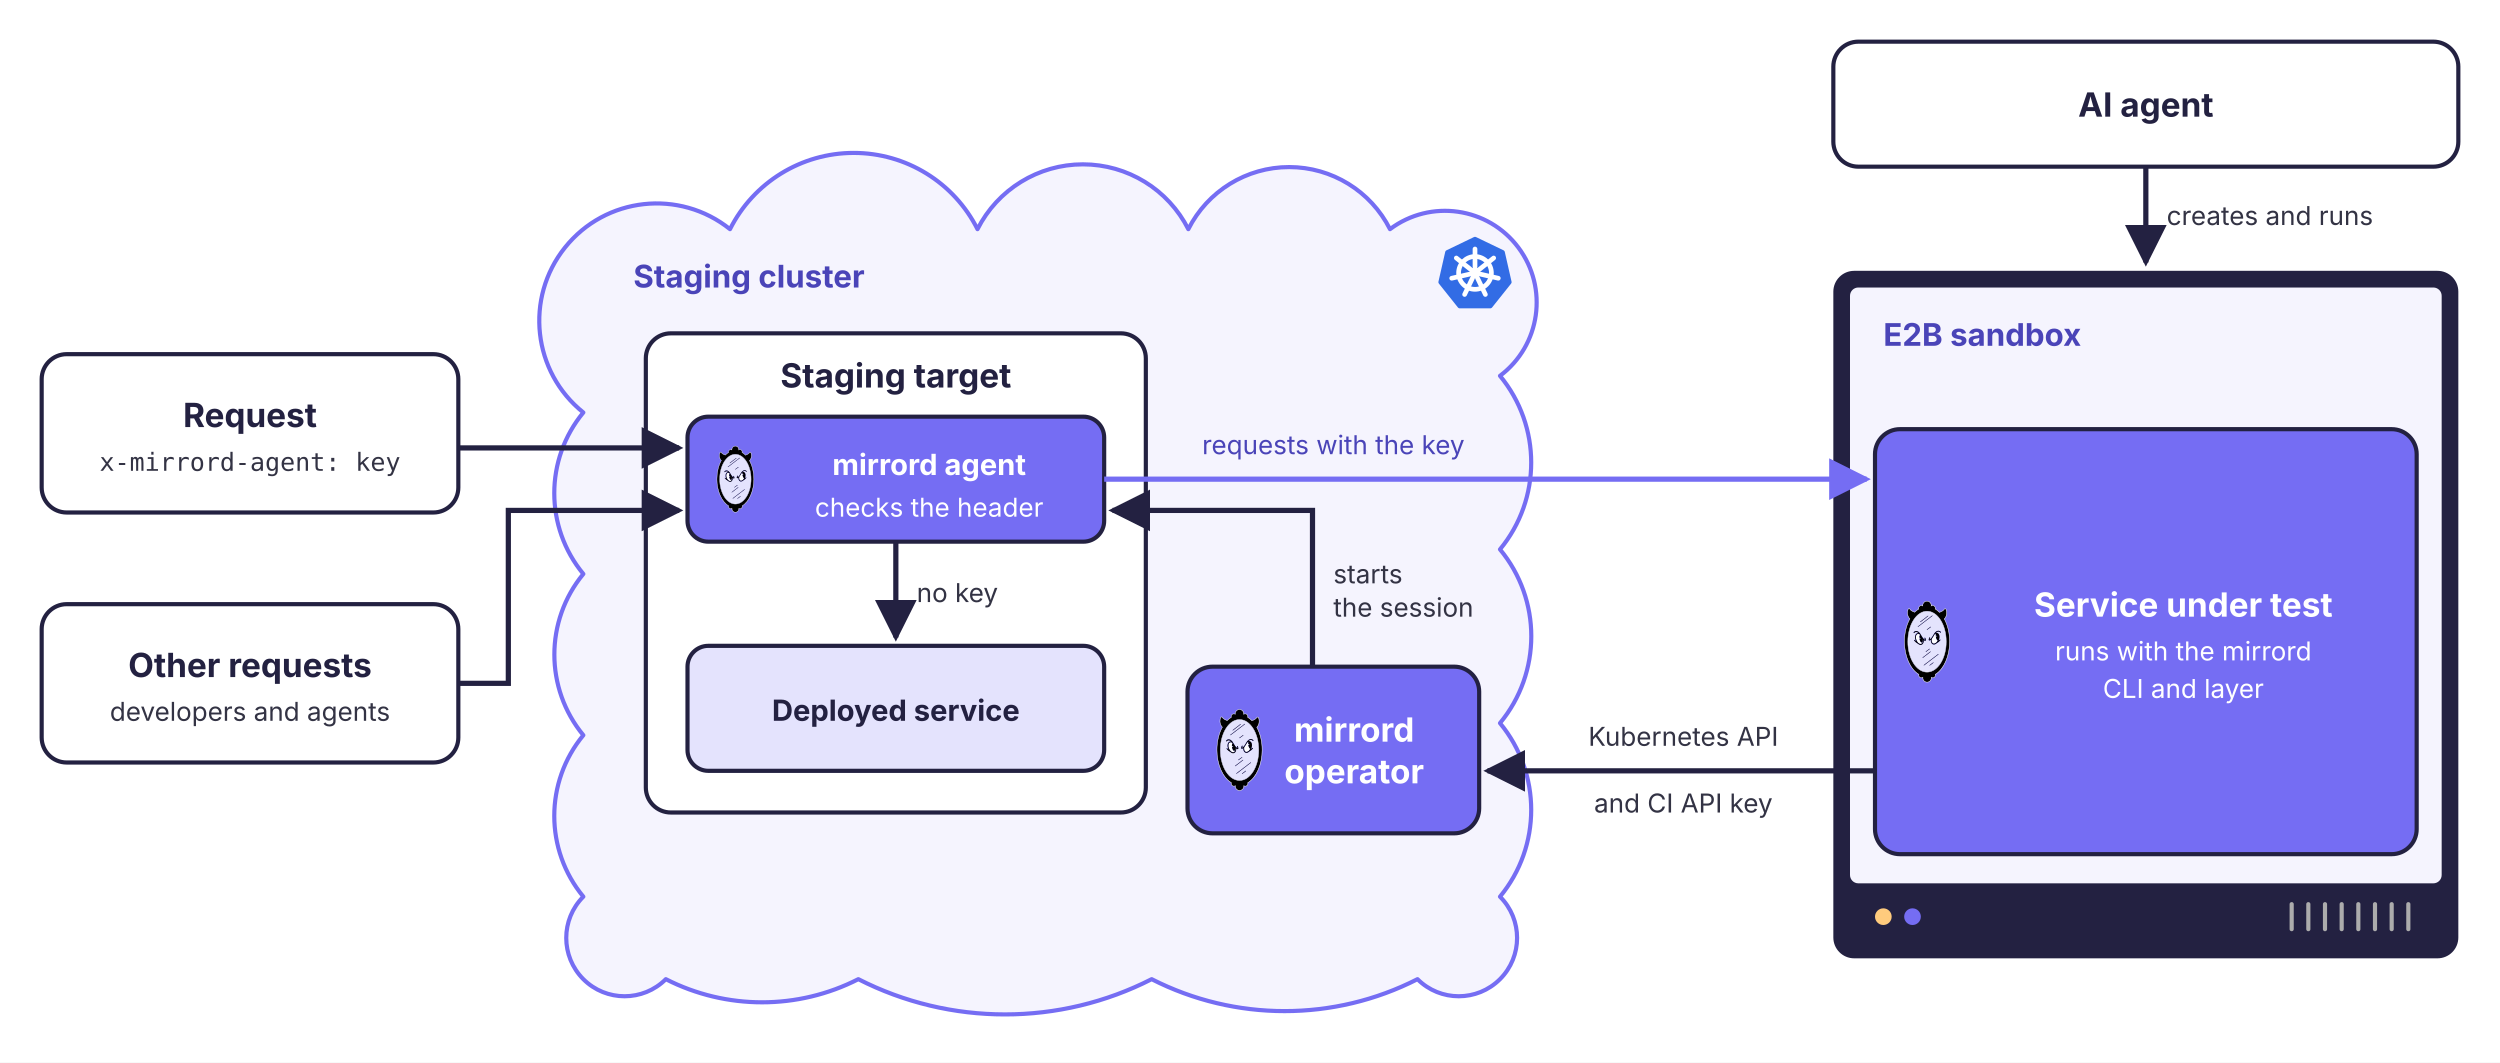
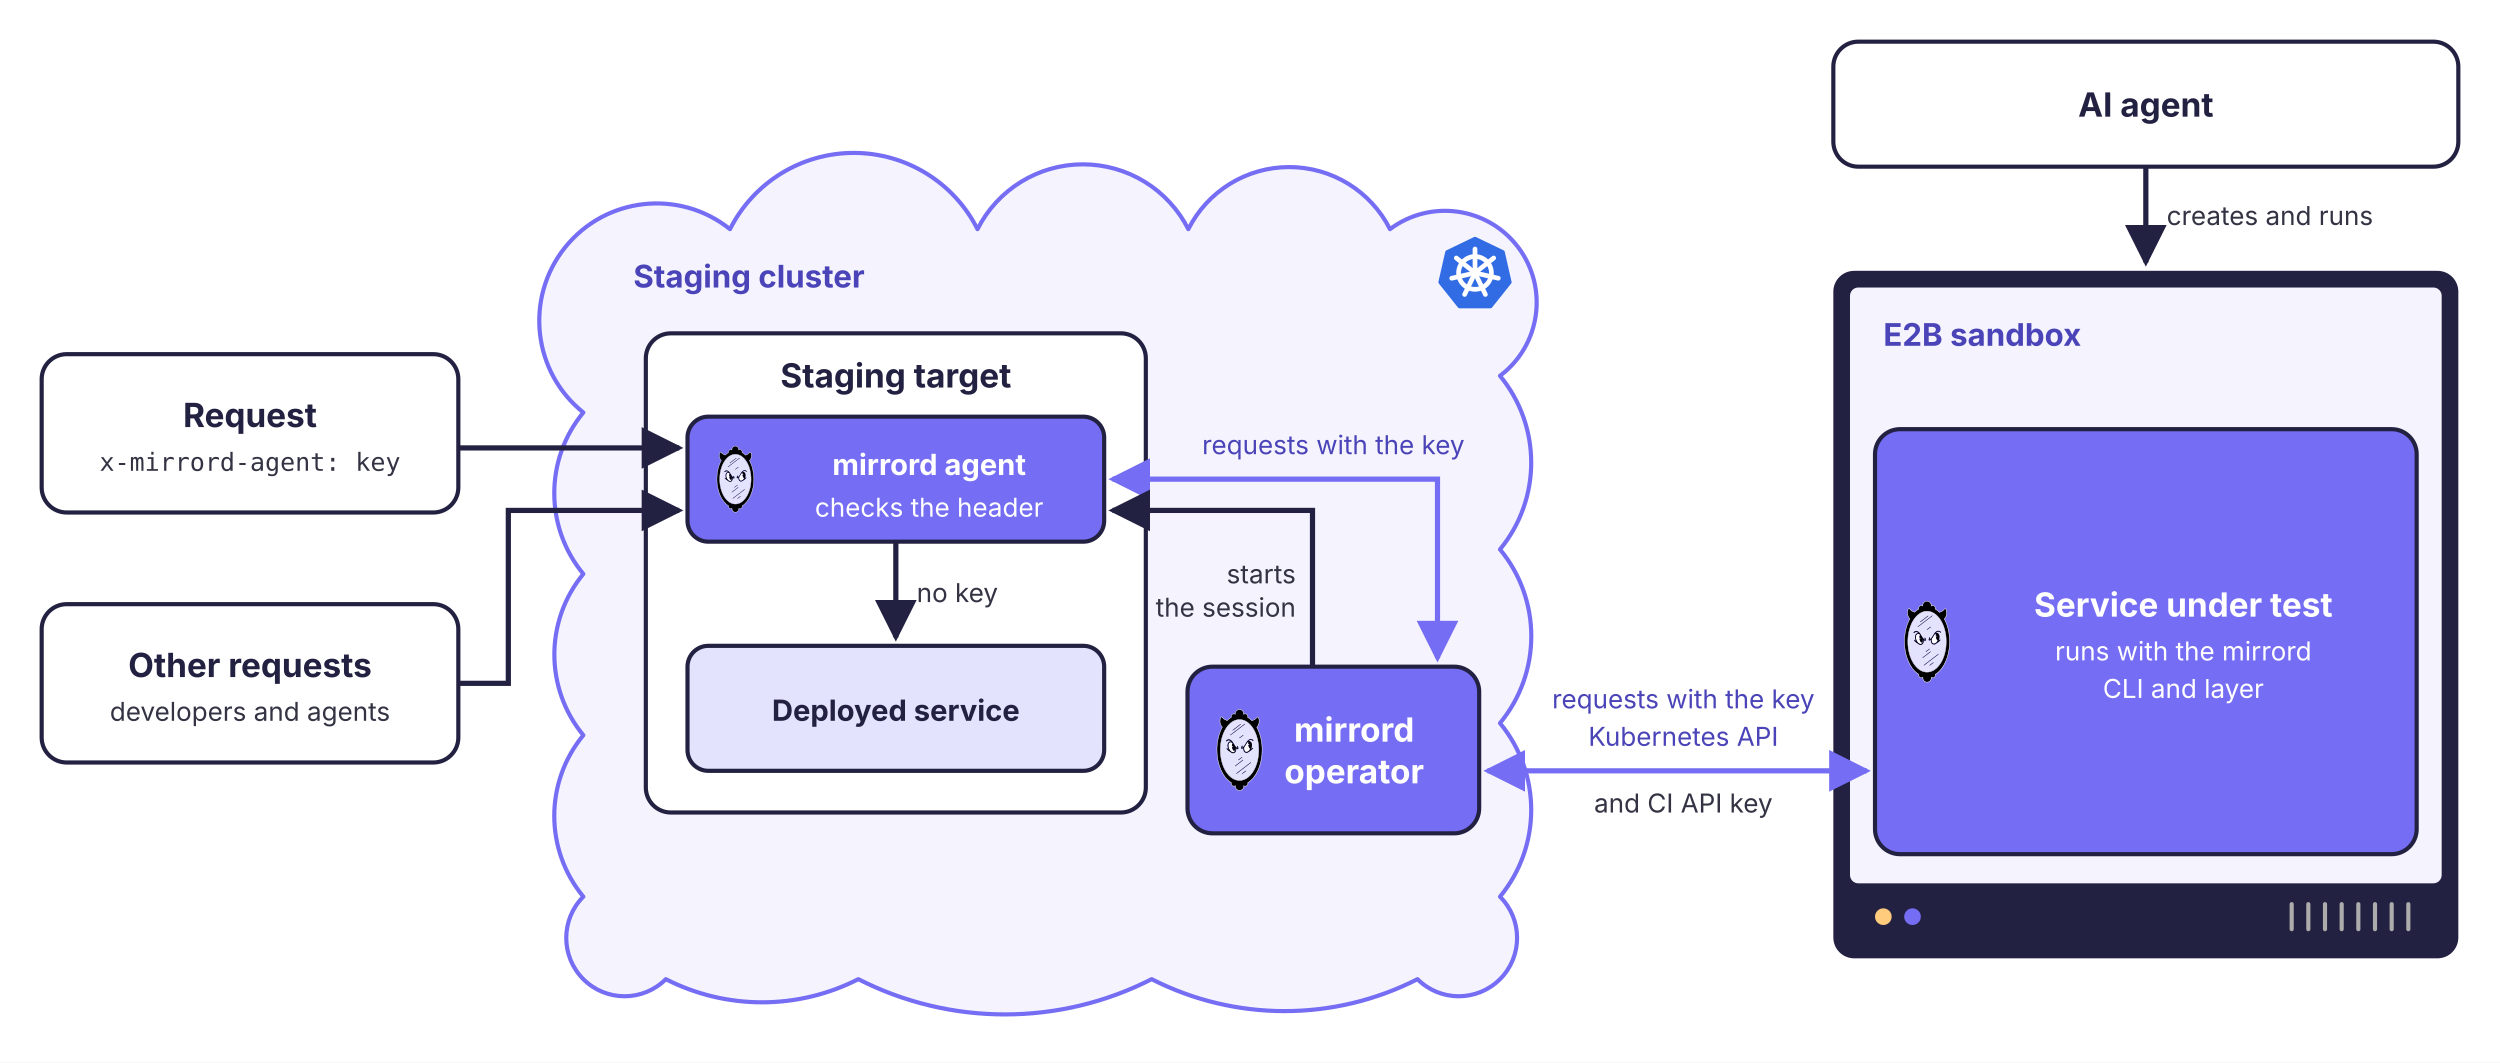
<svg xmlns="http://www.w3.org/2000/svg" viewBox="0 0 1200 510" width="1200" height="510" font-family="Inter, Helvetica, Arial, sans-serif" role="img" aria-labelledby="t d">
  <defs>
    <marker id="arrow" viewBox="0 0 10 10" refX="9" refY="5" markerWidth="8" markerHeight="8" orient="auto-start-reverse">
      <path d="M0 0 L10 5 L0 10 z" fill="#232141" />
    </marker>
    <marker id="arrow-purple" viewBox="0 0 10 10" refX="9" refY="5" markerWidth="8" markerHeight="8" orient="auto-start-reverse">
      <path d="M0 0 L10 5 L0 10 z" fill="#756DF3" />
    </marker>
    <symbol id="k8s" viewBox="0 0 32 32">
      <polygon points="16.00,1.60 27.73,7.25 30.62,19.94 22.51,30.11 9.49,30.11 1.38,19.94 4.27,7.25" fill="#326CE5" stroke="#326CE5" stroke-width="2" stroke-linejoin="round" />
      <g fill="none" stroke="#ffffff" stroke-width="2" stroke-linecap="round">
        <circle cx="16" cy="16" r="7" />
        <line x1="16.00" y1="13.40" x2="16.00" y2="5.80" />
        <line x1="18.03" y1="14.38" x2="23.97" y2="9.64" />
        <line x1="18.53" y1="16.58" x2="25.94" y2="18.27" />
        <line x1="17.13" y1="18.34" x2="20.43" y2="25.19" />
        <line x1="14.87" y1="18.34" x2="11.57" y2="25.19" />
        <line x1="13.47" y1="16.58" x2="6.06" y2="18.27" />
        <line x1="13.97" y1="14.38" x2="8.03" y2="9.64" />
      </g>
      <circle cx="16" cy="16" r="2.4" fill="#ffffff" />
    </symbol>
    <symbol id="mirrord" viewBox="97 61 391 696">
      <path fill="#ffffff" d="M255.6,387c4.1,19.1-0.9,36.1-12,40.5c-8.2,3.2-17.8,0-26.5-8.2c-0.3-0.6-0.9-0.9-1.5-1.2c0,0,0,0-0.3-0.3 c-5.5-5.6-10.5-13.2-14-22c-4.7-11.5-6.1-23.2-4.4-33.5c1.8-9.4,6.1-16.1,12.8-18.8c5.5-2.3,12.5-1.5,19.3,2.6 c1.5,2.3,2.6,4.4,3.8,6.2c-4.1,2.6-6.4,10.3-6.4,20.3l3.2,1.8l11.1,6.5l-12.5,1.5h-0.9c0.3,1.2,0.3,2.3,0.6,3.5 c3.2,17.9,12,31.1,19,29.7c6.4-1.2,9.6-14.4,7.6-30.2C255.3,386.4,255.6,386.7,255.6,387z" />
      <path fill="#ffffff" d="M384,398.4c-3.2,6.8-7.3,12.3-12,17c0,0,0,0-0.3,0c-0.6,0.3-0.9,0.9-1.2,1.2c-8.7,7.9-18.4,11.5-26.5,8.2 c-11.1-4.7-16-21.4-12-40.5c1.5-1.8,3.2-3.8,4.7-5.6c5-6.5,9-13.2,12.8-20l1.2-2.1c1.2-1.8,2-3.8,3.2-5.6c1.2-2.1,2.6-4.4,4.4-7 c3.5-2.1,6.7-3.2,9.9-3.8c-2,4.7-2.3,10.3-2.3,15.3l3.2,1.8l11.1,6.5l-12.5,1.5h-0.9c0.3,1.2,0.3,2.3,0.6,3.8 C370.5,384.6,377.5,397,384,398.4z" />
      <path fill="#E4E3FD" d="M405,391.7c-1.5-1.2-3.8-0.9-5,0.6c-3.2,4.1-7,7.9-11.1,11.5c1.2-2.3,2.6-5,3.5-7.6 c5.3-12.6,6.7-25.8,4.7-37.3c-2.3-12-8.2-20.6-16.9-24.1c-4.1-1.8-8.8-2.1-13.7-1.2c4.4-4.4,10.2-8.5,17.5-10 c8.2-1.5,16.6,1.5,20.4,7.3c1.2,1.5,3.2,2.1,5,0.9c1.5-1.2,2-3.2,0.9-4.7c-5.5-8.2-16.6-12.3-27.4-10c-11.1,2.1-19.3,9.7-24.2,15.6 c-2,2.3-3.8,5-5.5,7.3c-2,2.9-3.5,5.6-5,8.2c-1.2,2.1-2.3,3.8-3.2,5.6l-1.2,2.1c-3.8,6.5-7.6,13.2-12.3,19.1 c-5.8,7.6-11.7,12.9-18.4,16.7c0.6-5,2-9.7,4.4-14.1c0.9-1.8,0.3-3.8-1.5-4.7c-1.7-0.9-3.8-0.3-4.7,1.5c-2.9,5.6-4.7,11.5-5.3,17.6 c0,0.9-0.3,3.5,1.5,5.6c1.2,1.2,2.3,1.8,4.1,1.8c1.5,0,2.9-0.3,4.4-1.5c2.6-1.5,5.3-3.2,7.9-5.3c-1.7,18.5,5,34.1,17.5,39.3 c2.9,1.2,5.8,1.8,8.8,1.8c8.5,0,17.5-4.4,25.4-12c11.4-6.2,21.6-14.4,29.5-24.7C406.7,395.2,406.4,392.8,405,391.7z M292.1,149.1 c90.1,0,163.6,116.6,163.6,259.6s-73.5,259.6-163.6,259.6c-90.4,0-163.6-116.6-163.6-259.6S201.9,149.1,292.1,149.1z M389.5,517.3 c0.9-0.6,0.9-1.8,0.3-2.3c-0.6-0.9-1.8-0.9-2.3-0.3l-122.5,93.7c-0.9,0.6-0.9,1.8-0.3,2.3c0.3,0.3,0.9,0.6,1.5,0.6 c0.3,0,0.9,0,1.2-0.3L389.5,517.3z M346.9,589c0.9-0.6,0.9-1.8,0.3-2.3c-0.6-0.9-1.8-0.9-2.3-0.3l-31.2,23.2 c-0.9,0.6-0.9,1.8-0.3,2.3c0.3,0.6,0.9,0.9,1.5,0.9c0.3,0,0.6-0.3,0.9-0.3L346.9,589z M338.2,189.1c0.9-0.6,0.9-1.8,0.3-2.3 c-0.6-0.9-1.8-0.9-2.3-0.3l-122.5,93.4c-0.9,0.6-0.9,1.8-0.3,2.3c0.3,0.3,0.9,0.6,1.5,0.6c0.3,0,0.9,0,0.9-0.3L338.2,189.1z M324.4,284.5c0.9-0.6,0.9-1.8,0.3-2.3c-0.6-0.9-1.7-0.9-2.3-0.3l-31.2,22.9c-0.9,0.6-0.9,1.8-0.3,2.3c0.3,0.6,0.9,0.6,1.5,0.6 c0.3,0,0.6,0,0.9-0.3L324.4,284.5z M322.7,495.9c0.9-0.6,0.9-1.8,0.3-2.3c-0.6-0.9-1.8-0.9-2.3-0.3l-66.2,50.8 c-0.9,0.6-0.9,1.8-0.3,2.3c0.3,0.3,0.9,0.6,1.5,0.6c0.3,0,0.6,0,0.9-0.3L322.7,495.9z M314.8,472.4c0.9-0.6,0.9-1.8,0.3-2.3 c-0.6-0.9-1.8-0.9-2.3-0.3L281.6,493c-0.9,0.6-0.9,1.8-0.3,2.3c0.3,0.6,0.9,0.9,1.5,0.9c0.3,0,0.9-0.3,0.9-0.3L314.8,472.4z M302.3,190.5c0.9-0.6,0.9-1.8,0.3-2.3c-0.6-0.9-1.7-0.9-2.3-0.3L234,239c-0.9,0.6-0.9,1.8-0.3,2.3c0.3,0.3,0.9,0.6,1.5,0.6 c0.3,0,0.9,0,1.2-0.3L302.3,190.5z M280.1,399.6c1.8-2.1,1.5-4.7,1.5-5.6c-0.6-6.2-2.3-12.3-5-17.9c-0.9-1.8-2.9-2.3-4.7-1.5 c-1.8,0.9-2.3,2.9-1.5,4.7c2.3,4.4,3.8,9.4,4.4,14.1c-6.4-3.8-12.5-9.4-18.4-16.7c-4.7-6.2-8.8-12.9-12.3-19.1l-1.5-2.3 c-1.2-1.8-2-3.8-3.2-5.6c-1.5-2.3-2.9-5.3-5-8.2c0,0,0,0,0-0.3c-1.5-2.3-3.5-5-5.5-7.3c-5-5.9-13.1-13.2-24.2-15.6 c-10.8-2.1-21.9,2.1-27.4,10c-1.2,1.5-0.6,3.8,0.9,4.7c1.5,1.2,3.8,0.6,4.7-0.9c4.1-5.9,12.5-8.8,20.4-7.3 c7.3,1.5,13.1,5.9,17.5,10c-4.7-0.9-9.3-0.3-13.7,1.2c-8.8,3.5-14.6,12-16.9,24.1c-2,11.5-0.3,24.7,4.7,37.3 c1.2,2.6,2.3,5.3,3.5,7.6c-4.1-3.5-7.9-7.3-11.1-11.5c-1.2-1.5-3.5-1.8-5-0.6c-1.5,1.2-1.8,3.5-0.6,5c8.2,10,18.4,18.5,29.5,24.7 c7.9,7.6,16.9,11.7,25.7,11.7c2.9,0,6.1-0.6,8.8-1.8c12.5-5.3,19-20.6,17.5-39.3c2.6,2.1,5,3.8,7.9,5.3c1.5,0.9,2.9,1.2,4.4,1.2 C277.8,401.4,279.2,400.8,280.1,399.6z" />
      <path d="M439.4,215.2c29.5,54,45.5,122.4,45.5,193.8c0,123.6-49,234.9-122.8,279.2c0.6,2.1,1.2,4.4,1.2,6.8 c0,12.3-10.2,22.6-22.5,22.6c-4.4,0-8.8-1.2-12.3-3.5c0.3,1.2,0.3,2.6,0.3,3.8c0,20.3-16.3,36.7-36.5,36.7s-36.5-16.4-36.5-36.7 c0-1.2,0-2.6,0.3-3.8c-3.5,2.3-7.9,3.5-12.3,3.5c-12.3,0-22.5-10-22.5-22.6c0-2.3,0.3-4.7,1.2-6.8C148.6,643.6,99.3,532.3,99.3,409 c0-71.9,16.3-140.9,46.4-195.3c-1.5-0.9-2.3-2.1-3.5-3.2c-9.9-11.2-15.5-26.4-16.9-42.6c-0.6-11.5,0.9-23.2,5-33.8 c0.6-1.8,2.6-6.8,7.6-7.3c5.3-0.6,8.5,3.8,11.4,7.9c1.2,1.5,2.3,2.9,2.9,3.8c5.5,5.3,12.5,9.7,21.6,13.8c4.4,2.1,9,3.8,13.4,5.3 c11.1-11.2,22.8-20.6,35-27.9c-0.6-2.3-1.2-4.4-1.2-6.8c0-12.3,10.2-22.6,22.5-22.6c4.4,0,8.8,1.2,12.3,3.5c0-1.2-0.3-2.6-0.3-3.8 c0-20.3,16.3-36.7,36.5-36.7c20.1,0,36.5,16.4,36.5,36.7c0,1.2,0,2.6-0.3,3.8c3.5-2.3,7.9-3.5,12.3-3.5c12.5,0,22.5,10.3,22.5,22.6 c0,2.3-0.3,4.7-1.2,6.8c12.5,7.6,24.8,17.3,36.2,29.1c4.7-1.5,9-3.2,13.7-5.3c9-4.1,16-8.5,21.6-13.8c0.9-0.9,2-2.3,2.9-3.8 c2.9-4.1,6.1-8.5,11.4-7.9c5,0.6,7,5.6,7.6,7.3c4.1,10.6,5.5,22.3,4.7,33.8c-1.2,15.9-7,31.4-16.9,42.6 C442.3,212.6,441.1,214,439.4,215.2z M455.7,409c0-143.3-73.5-259.6-163.6-259.6c-90.4,0-163.6,116.6-163.6,259.6 c0,143,73.5,259.6,163.6,259.6C382.5,668.6,455.7,552,455.7,409z" />
      <path fill="#ffffff" d="M292.4,756.6c-21.2,0-38.5-17.4-38.5-38.7c0-0.1,0-0.2,0-0.3c-3,1.3-6.5,2-10,2c-13.5,0-24.5-11-24.5-24.6 c0-2.2,0.2-4.2,0.7-5.9c-36.1-22.2-66.8-60.3-88.9-110.2C109,528.5,97.3,469.7,97.3,409c0-71.5,16.3-140.6,45.8-194.7 c-0.6-0.5-1.1-1-1.5-1.5c-0.3-0.3-0.5-0.6-0.8-0.8l-0.1-0.1c-9.7-10.9-15.9-26.4-17.4-43.7c-0.6-12.5,1.1-24.4,5.1-34.7 c0.8-2.3,3.2-7.9,9.2-8.6c6.5-0.7,10.4,4.7,13.2,8.7c1.1,1.4,2.2,2.8,2.9,3.7c5.3,5,11.9,9.2,20.9,13.3c3.5,1.7,7.6,3.3,12.1,4.8 c10.7-10.7,21.9-19.6,33.2-26.5c-0.5-1.9-0.9-3.7-0.9-5.8c0-13.3,11.2-24.6,24.5-24.6c3.5,0,6.9,0.7,10,2c0-0.1,0-0.2,0-0.3 c0-21.3,17.3-38.7,38.5-38.7c21.2,0,38.5,17.4,38.5,38.7c0,0.1,0,0.2,0,0.3c3-1.3,6.5-2,10-2c13.5,0,24.5,11,24.5,24.6 c0,2.2-0.2,4.2-0.7,5.9c12.2,7.6,23.8,16.9,34.3,27.6c3.7-1.2,7.6-2.7,12.3-4.8c9-4.1,15.7-8.4,21-13.4c0.7-0.7,1.8-2,2.6-3.4 l0.1-0.1c2.8-4,6.7-9.5,13.2-8.8c6,0.7,8.5,6.3,9.3,8.7c4,10.4,5.7,22.4,4.8,34.5c-1.2,16.6-7.5,32.4-17.2,43.5c-0.4,1-1.3,2-2.4,3 c29,53.9,44.9,122.4,44.9,193.3c0,60.9-11.7,119.7-33.9,170.2c-22,49.9-52.6,87.9-88.6,110c0.5,1.9,0.8,3.8,0.8,5.8 c0,13.3-11.2,24.6-24.5,24.6c-3.5,0-6.9-0.7-10-2c0,0.1,0,0.2,0,0.3C330.8,739.2,313.6,756.6,292.4,756.6z M259.4,709.5l-1.2,5 c-0.2,0.9-0.2,2.3-0.2,3.3c0,19.1,15.5,34.7,34.5,34.7s34.5-15.6,34.5-34.7c0-1.1,0-2.4-0.2-3.3l-1.2-5l4.3,2.9 c3.1,2.1,7,3.2,11.1,3.2c11.1,0,20.5-9.4,20.5-20.6c0-2.1-0.5-4.2-1.1-6.2l-0.4-1.5l1.3-0.8c72.9-43.8,121.8-155.3,121.8-277.5 c0-70.8-16.1-139.3-45.3-192.8l-0.9-1.6l1.5-1c1.6-1.1,2.3-2.2,2.4-2.5l0.1-0.4l0.3-0.3c9.3-10.4,15.2-25.5,16.4-41.4 c0.9-11.6-0.7-22.9-4.5-32.9c-0.6-1.7-2.3-5.6-6-6.1c-3.8-0.4-6.3,2.6-9.5,7c-0.9,1.5-2.1,3-3.2,4.1c-5.7,5.4-12.7,9.9-22.2,14.2 c-5.4,2.4-9.7,4-13.9,5.4l-1.2,0.4l-0.9-0.9c-10.9-11.3-23-21-35.8-28.8l-1.5-0.9l0.7-1.6c0.7-1.6,1-3.5,1-6 c0-11.4-9.2-20.6-20.5-20.6c-4.1,0-8.1,1.1-11.1,3.2l-4.3,2.9l1.2-5c0.2-0.9,0.2-2.3,0.2-3.3c0-19.1-15.5-34.7-34.5-34.7 c-19,0-34.5,15.6-34.5,34.7c0,0.5,0.1,1.1,0.1,1.7c0.1,0.7,0.2,1.4,0.2,2.1v3.8l-3.1-2.1c-3.1-2.1-7-3.2-11.1-3.2 c-11.1,0-20.5,9.4-20.5,20.6c0,1.9,0.4,3.6,0.9,5.6l0.5,2.1l-1.3,0.8c-11.8,7.1-23.5,16.4-34.6,27.6l-0.9,0.9l-1.2-0.4 c-5.1-1.7-9.7-3.5-13.6-5.4c-9.5-4.3-16.5-8.8-22.1-14.2l-0.2-0.2l-0.1-0.2c-0.5-0.8-1.7-2.2-2.8-3.6l-0.1-0.1 c-3.1-4.4-5.7-7.5-9.5-7.1c-3.7,0.4-5.4,4.3-5.9,6c-3.8,9.8-5.5,21.2-4.9,33c1.5,16.4,7.3,31.1,16.4,41.3c0.3,0.3,0.6,0.6,0.9,0.9 c0.7,0.8,1.4,1.5,2.2,2l1.6,1l-0.9,1.7c-29.7,53.8-46.1,122.8-46.1,194.3c0,121.9,49.2,233.4,122.4,277.5l1.5,0.9l-0.7,1.6 c-0.7,1.6-1,3.5-1,6c0,11.4,9.2,20.6,20.5,20.6c4.1,0,8.1-1.1,11.1-3.2L259.4,709.5z M292.1,670.6c-91.3,0-165.6-117.3-165.6-261.6 s74.3-261.6,165.6-261.6c91.3,0,165.6,117.3,165.6,261.6S383.4,670.6,292.1,670.6z M292.1,151.4c-89.1,0-161.6,115.5-161.6,257.6 c0,68.8,16.9,133.5,47.7,182.3c30.6,48.5,71,75.2,113.9,75.2c89.1,0,161.6-115.5,161.6-257.6C453.7,267,381.2,151.4,292.1,151.4z" />
      <path d="M344.9,586.3c0.9-0.6,1.7-0.3,2.3,0.3c0.6,0.9,0.3,1.8-0.3,2.3l-31.2,23.2c-0.3,0.3-0.6,0.3-0.9,0.3 c-0.6,0-1.2-0.3-1.5-0.9c-0.6-0.9-0.3-1.8,0.3-2.3L344.9,586.3z" />
      <path d="M372,415.5c4.4-4.4,8.5-10.3,12-17c-6.4-1.8-13.4-13.8-16.3-29.7c-0.3-1.2-0.6-2.3-0.6-3.8h0.9l12.5-1.5l-11.1-6.5 l-3.2-1.8c0-5,0.3-10.6,2.3-15.3c-3.2,0.6-6.7,1.8-9.9,3.8c-1.8,2.3-3.2,5-4.4,7c-1.2,2.1-2.3,3.8-3.2,5.6l-1.2,2.1 c-3.8,6.5-7.9,13.5-12.8,20c-1.5,2.1-3.2,3.8-4.7,5.6c-4.1,19.1,0.9,35.8,12,40.5c8.2,3.2,17.8-0.3,26.5-8.2 C370.8,416.3,371.4,415.8,372,415.5z M410.5,326.8c1.2,1.5,0.9,3.8-0.9,4.7c-1.5,1.2-3.8,0.9-5-0.9c-4.1-5.9-12.5-8.8-20.4-7.3 c-7.3,1.5-13.1,5.9-17.5,10c4.7-0.9,9.3-0.3,13.7,1.2c8.8,3.5,14.9,12,16.9,24.1c2,11.5,0.3,24.7-4.7,37.3 c-1.2,2.6-2.3,5.3-3.5,7.6c4.1-3.5,7.9-7.3,11.1-11.5c1.2-1.5,3.5-1.8,5-0.6c1.5,1.2,1.7,3.5,0.6,5c-8.2,10.3-18.4,18.5-29.5,24.7 c-7.9,7.6-16.9,12-25.4,12c-3.2,0-6.1-0.6-8.8-1.8c-12.5-5.3-19-20.6-17.5-39.3c-2.6,2.1-5.3,3.8-7.9,5.3c-1.5,0.9-3.2,1.5-4.4,1.5 c-1.5,0-2.9-0.6-4.1-1.8c-1.7-2.1-1.5-4.7-1.5-5.6c0.6-6.2,2.3-12,5.3-17.6c0.9-1.8,2.9-2.3,4.7-1.5c1.8,0.9,2.3,2.9,1.5,4.7 c-2.3,4.4-3.8,9.4-4.4,14.1c6.4-3.8,12.5-9.4,18.4-16.7c4.7-6.2,8.8-12.6,12.3-19.1l1.2-2.1c1.2-2.1,2.3-3.8,3.2-5.6 c1.5-2.3,2.9-5.3,5-8.2c1.8-2.3,3.5-5,5.5-7.3c5-5.9,13.4-13.2,24.2-15.6C393.9,314.5,405,318.6,410.5,326.8z" />
      <path d="M324.4,284.5l-31.5,23.2c-0.3,0.3-0.6,0.3-0.9,0.3c-0.6,0-1.2-0.3-1.5-0.6c-0.6-0.9-0.3-1.8,0.3-2.3l31.2-23.2 c0.9-0.6,1.7-0.3,2.3,0.3C325.6,282.7,325.3,283.9,324.4,284.5z" />
      <path d="M312.8,469.5c0.9-0.6,1.8-0.3,2.3,0.3c0.6,0.9,0.3,1.8-0.3,2.3l-31.2,23.2c-0.3,0.3-0.6,0.3-0.9,0.3 c-0.6,0-1.2-0.3-1.5-0.9c-0.6-0.9-0.3-1.8,0.3-2.3L312.8,469.5z" />
      <path d="M387.5,514.7c0.9-0.6,1.8-0.3,2.3,0.3c0.6,0.9,0.3,1.8-0.3,2.3L267,611c-0.3,0.3-0.6,0.3-1.2,0.3c-0.6,0-1.2-0.3-1.5-0.6 c-0.6-0.9-0.6-1.8,0.3-2.3L387.5,514.7z" />
      <path d="M320.7,493c0.9-0.6,1.8-0.3,2.3,0.3c0.6,0.9,0.6,1.8-0.3,2.3l-66.2,51.1c-0.3,0.3-0.6,0.3-0.9,0.3c-0.6,0-1.2-0.3-1.5-0.6 c-0.6-0.9-0.6-1.8,0.3-2.3L320.7,493z" />
      <path d="M300.2,187.9c0.9-0.6,1.7-0.3,2.3,0.3c0.6,0.9,0.6,1.8-0.3,2.3l-65.9,51.1c-0.3,0.3-0.6,0.3-1.2,0.3 c-0.6,0-0.9-0.3-1.5-0.6c-0.6-0.9-0.3-1.8,0.3-2.3L300.2,187.9z" />
      <path d="M213.6,279.8l122.5-93.7c0.6-0.6,1.8-0.3,2.3,0.3c0.6,0.9,0.3,1.8-0.3,2.3l-122.5,93.7c-0.3,0.3-0.6,0.3-0.9,0.3 c-0.6,0-1.2-0.3-1.5-0.6C212.7,281.6,212.7,280.4,213.6,279.8z" />
      <path d="M243.9,427.5c11.1-4.4,16-21.4,12-40.5c-0.3-0.3-0.6-0.6-0.9-0.9c2,15.9-1.2,29.1-7.6,30.2c-7.3,1.5-15.8-12-19-29.7 c-0.3-1.2-0.3-2.3-0.6-3.5h0.9l12.5-1.5l-11.1-6.5l-3.2-1.8c0-10,2.3-17.6,6.4-20.3c-1.2-2.1-2.3-4.1-3.8-6.2 c-7-4.1-13.7-5-19.3-2.6c-6.4,2.6-11.1,9.4-12.8,18.8c-1.8,10-0.3,22,4.4,33.5c3.5,8.8,8.5,16.4,14,22c0,0,0.3,0,0.3,0.3 c0.6,0.3,1.2,0.9,1.5,1.2C225.9,427.2,235.8,430.7,243.9,427.5z M204.9,319.1c11.1,2.1,19.3,9.7,24.2,15.6c2,2.3,3.8,5,5.5,7.3 c0,0,0,0,0,0.3c2,2.9,3.5,5.6,5,8.2c1.2,1.8,2,3.5,3.2,5.6l1.5,2.3c3.8,6.5,7.6,12.9,12.3,19.1c5.8,7.3,11.7,12.9,18.4,16.7 c-0.6-5-2-9.7-4.4-14.1c-0.9-1.8-0.3-3.8,1.5-4.7c1.8-0.9,3.8-0.3,4.7,1.5c2.9,5.6,4.7,11.5,5,17.9c0,0.9,0.3,3.5-1.5,5.6 c-1.2,1.2-2.6,1.8-4.1,1.8c-1.5,0-2.9-0.6-4.4-1.2c-2.6-1.5-5.3-3.2-7.9-5.3c1.7,18.5-5,34.1-17.5,39.3c-2.9,1.2-5.8,1.8-8.8,1.8 c-8.5,0-17.5-4.4-25.7-11.7c-11.4-6.2-21.6-14.7-29.5-24.7c-1.2-1.5-0.9-3.8,0.6-5c1.5-1.2,3.8-0.9,5,0.6c3.2,4.1,7,7.9,11.1,11.5 c-1.2-2.3-2.6-5-3.5-7.6c-5-12.6-6.7-25.8-4.7-37.3c2-12,8.2-20.6,16.9-24.1c4.1-1.8,8.8-2.1,13.7-1.2c-4.4-4.4-10.2-8.8-17.5-10 c-8.2-1.5-16.6,1.5-20.4,7.3c-1.2,1.5-3.2,2.1-4.7,0.9c-1.5-1.2-2-3.2-0.9-4.7C183,320.9,194.1,317.1,204.9,319.1z" />
    </symbol>
  </defs>
  <rect x="0" y="0" width="1200" height="510" fill="#ffffff" />
  <rect x="20" y="170" width="200" height="76" rx="12" fill="#ffffff" stroke="#232141" stroke-width="2" />
  <text x="120.0" y="205" font-size="16" font-weight="700" fill="#232141" text-anchor="middle">Request</text>
  <text x="120.0" y="226" font-size="12" fill="#333344" text-anchor="middle" font-family="Menlo, Consolas, monospace">x-mirrord-agent: key</text>
  <rect x="20" y="290" width="200" height="76" rx="12" fill="#ffffff" stroke="#232141" stroke-width="2" />
  <text x="120.0" y="325" font-size="16" font-weight="700" fill="#232141" text-anchor="middle">Other requests</text>
  <text x="120.0" y="346" font-size="12.5" fill="#333344" text-anchor="middle">developers and agents</text>
  <path d="M280.0 430.4 A60.8 60.8 0 0 1 280.0 352.9 A60.8 60.8 0 0 1 280.0 275.5 A60.8 60.8 0 0 1 280.0 198.0 A56.3 56.3 0 0 1 350.4 110.0 A66.5 66.5 0 0 1 469.2 110.0 A56.7 56.7 0 0 1 570.4 110.0 A54.2 54.2 0 0 1 667.2 110.0 A44.0 44.0 0 0 1 720.0 180.4 A65.4 65.4 0 0 1 720.0 263.7 A65.4 65.4 0 0 1 720.0 347.1 A65.4 65.4 0 0 1 720.0 430.4 A28.0 28.0 0 0 1 680.4 470.0 A140.4 140.4 0 0 1 552.8 470.0 A154.9 154.9 0 0 1 412.0 470.0 A101.6 101.6 0 0 1 319.6 470.0 A28.0 28.0 0 0 1 280.0 430.4 Z" fill="#F5F4FE" stroke="#756DF3" stroke-width="2" stroke-linejoin="round" />
  <text x="304" y="138" font-size="15" font-weight="700" fill="#4a44b8">Staging cluster</text>
  <rect x="310" y="160" width="240" height="230" rx="12" fill="#ffffff" stroke="#232141" stroke-width="2" />
  <text x="430" y="186" font-size="16" font-weight="700" fill="#232141" text-anchor="middle">Staging target</text>
  <rect x="330" y="200" width="200" height="60" rx="10" fill="#756DF3" stroke="#232141" stroke-width="2" />
  <use href="#mirrord" x="344" y="214" width="18" height="32" />
  <text x="446.0" y="228" font-size="14" font-weight="700" fill="#ffffff" text-anchor="middle">mirrord agent</text>
  <text x="446.0" y="248" font-size="12.5" fill="#ffffff" text-anchor="middle">checks the header</text>
  <rect x="330" y="310" width="200" height="60" rx="10" fill="#E4E3FD" stroke="#232141" stroke-width="2" />
  <text x="430.0" y="346" font-size="14" font-weight="700" fill="#232141" text-anchor="middle">Deployed service</text>
  <rect x="570" y="320" width="140" height="80" rx="12" fill="#756DF3" stroke="#232141" stroke-width="2" />
  <use href="#mirrord" x="584" y="340" width="22" height="40" />
  <text x="650" y="356" font-size="16" font-weight="700" fill="#ffffff" text-anchor="middle">mirrord</text>
  <text x="650" y="376" font-size="16" font-weight="700" fill="#ffffff" text-anchor="middle">operator</text>
  <rect x="880" y="20" width="300" height="60" rx="12" fill="#ffffff" stroke="#232141" stroke-width="2" />
  <text x="1030.0" y="56" font-size="16" font-weight="700" fill="#232141" text-anchor="middle">AI agent</text>
  <rect x="880" y="130" width="300" height="330" rx="10" fill="#232141" />
  <rect x="888" y="138" width="284" height="286" rx="4" fill="#F5F4FE" />
  <rect x="888" y="428" width="284" height="24" rx="4" fill="#232141" />
  <circle cx="904" cy="440" r="4" fill="#FFCB7D" />
  <circle cx="918" cy="440" r="4" fill="#756DF3" />
  <line x1="1100" y1="434" x2="1100" y2="446" stroke="#ACACAC" stroke-width="2" stroke-linecap="round" />
  <line x1="1108" y1="434" x2="1108" y2="446" stroke="#ACACAC" stroke-width="2" stroke-linecap="round" />
  <line x1="1116" y1="434" x2="1116" y2="446" stroke="#ACACAC" stroke-width="2" stroke-linecap="round" />
  <line x1="1124" y1="434" x2="1124" y2="446" stroke="#ACACAC" stroke-width="2" stroke-linecap="round" />
  <line x1="1132" y1="434" x2="1132" y2="446" stroke="#ACACAC" stroke-width="2" stroke-linecap="round" />
  <line x1="1140" y1="434" x2="1140" y2="446" stroke="#ACACAC" stroke-width="2" stroke-linecap="round" />
  <line x1="1148" y1="434" x2="1148" y2="446" stroke="#ACACAC" stroke-width="2" stroke-linecap="round" />
  <line x1="1156" y1="434" x2="1156" y2="446" stroke="#ACACAC" stroke-width="2" stroke-linecap="round" />
  <text x="904" y="166" font-size="15" font-weight="700" fill="#4a44b8">E2B sandbox</text>
  <rect x="900" y="206" width="260" height="204" rx="12" fill="#756DF3" stroke="#232141" stroke-width="2" />
  <use href="#mirrord" x="914" y="288" width="22" height="40" />
  <text x="1048.0" y="296" font-size="16" font-weight="700" fill="#ffffff" text-anchor="middle">Service under test</text>
  <text x="1048.0" y="317" font-size="12.5" fill="#ffffff" text-anchor="middle">runs with the mirrord</text>
  <text x="1048.0" y="335" font-size="12.5" fill="#ffffff" text-anchor="middle">CLI and layer</text>
  <line x1="1030" y1="80" x2="1030" y2="126" stroke="#232141" stroke-width="2.5" marker-end="url(#arrow)" />
  <text x="1040" y="108" font-size="12.5" fill="#333344" text-anchor="start">creates and runs</text>
  <line x1="220" y1="215" x2="326" y2="215" stroke="#232141" stroke-width="2.5" marker-end="url(#arrow)" />
  <polyline points="220,328 244,328 244,245 326,245" fill="none" stroke="#232141" stroke-width="2.5" marker-end="url(#arrow)" />
  <line x1="430" y1="260" x2="430" y2="306" stroke="#232141" stroke-width="2.5" marker-end="url(#arrow)" />
  <text x="440" y="289" font-size="12.5" fill="#333344" text-anchor="start">no key</text>
-   <line x1="530" y1="230" x2="896" y2="230" stroke="#756DF3" stroke-width="2.5" marker-end="url(#arrow-purple)" />
+   <polyline points="534,230 690,230 690,316" fill="none" stroke="#756DF3" stroke-width="2.5" marker-start="url(#arrow-purple)" marker-end="url(#arrow-purple)" />
  <text x="640" y="218" font-size="12.5" fill="#4a44b8" text-anchor="middle">requests with the key</text>
  <polyline points="630,320 630,245 534,245" fill="none" stroke="#232141" stroke-width="2.5" marker-end="url(#arrow)" />
-   <text x="640" y="280" font-size="12.5" fill="#333344" text-anchor="start">starts</text>
-   <text x="640" y="296" font-size="12.5" fill="#333344" text-anchor="start">the session</text>
-   <line x1="900" y1="370" x2="714" y2="370" stroke="#232141" stroke-width="2.5" marker-end="url(#arrow)" />
-   <text x="808" y="358" font-size="12.5" fill="#333344" text-anchor="middle">Kubernetes API</text>
+   <text x="622" y="280" font-size="12.5" fill="#333344" text-anchor="end">starts</text>
+   <text x="622" y="296" font-size="12.5" fill="#333344" text-anchor="end">the session</text>
+   <line x1="896" y1="370" x2="714" y2="370" stroke="#756DF3" stroke-width="2.5" marker-start="url(#arrow-purple)" marker-end="url(#arrow-purple)" />
+   <text x="808" y="340" font-size="12.5" fill="#4a44b8" text-anchor="middle">requests with the key</text>
+   <text x="808" y="358" font-size="12.5" fill="#4a44b8" text-anchor="middle">Kubernetes API</text>
  <text x="808" y="390" font-size="12.5" fill="#333344" text-anchor="middle">and CI API key</text>
  <use href="#k8s" x="690" y="113" width="36" height="36" />
</svg>
